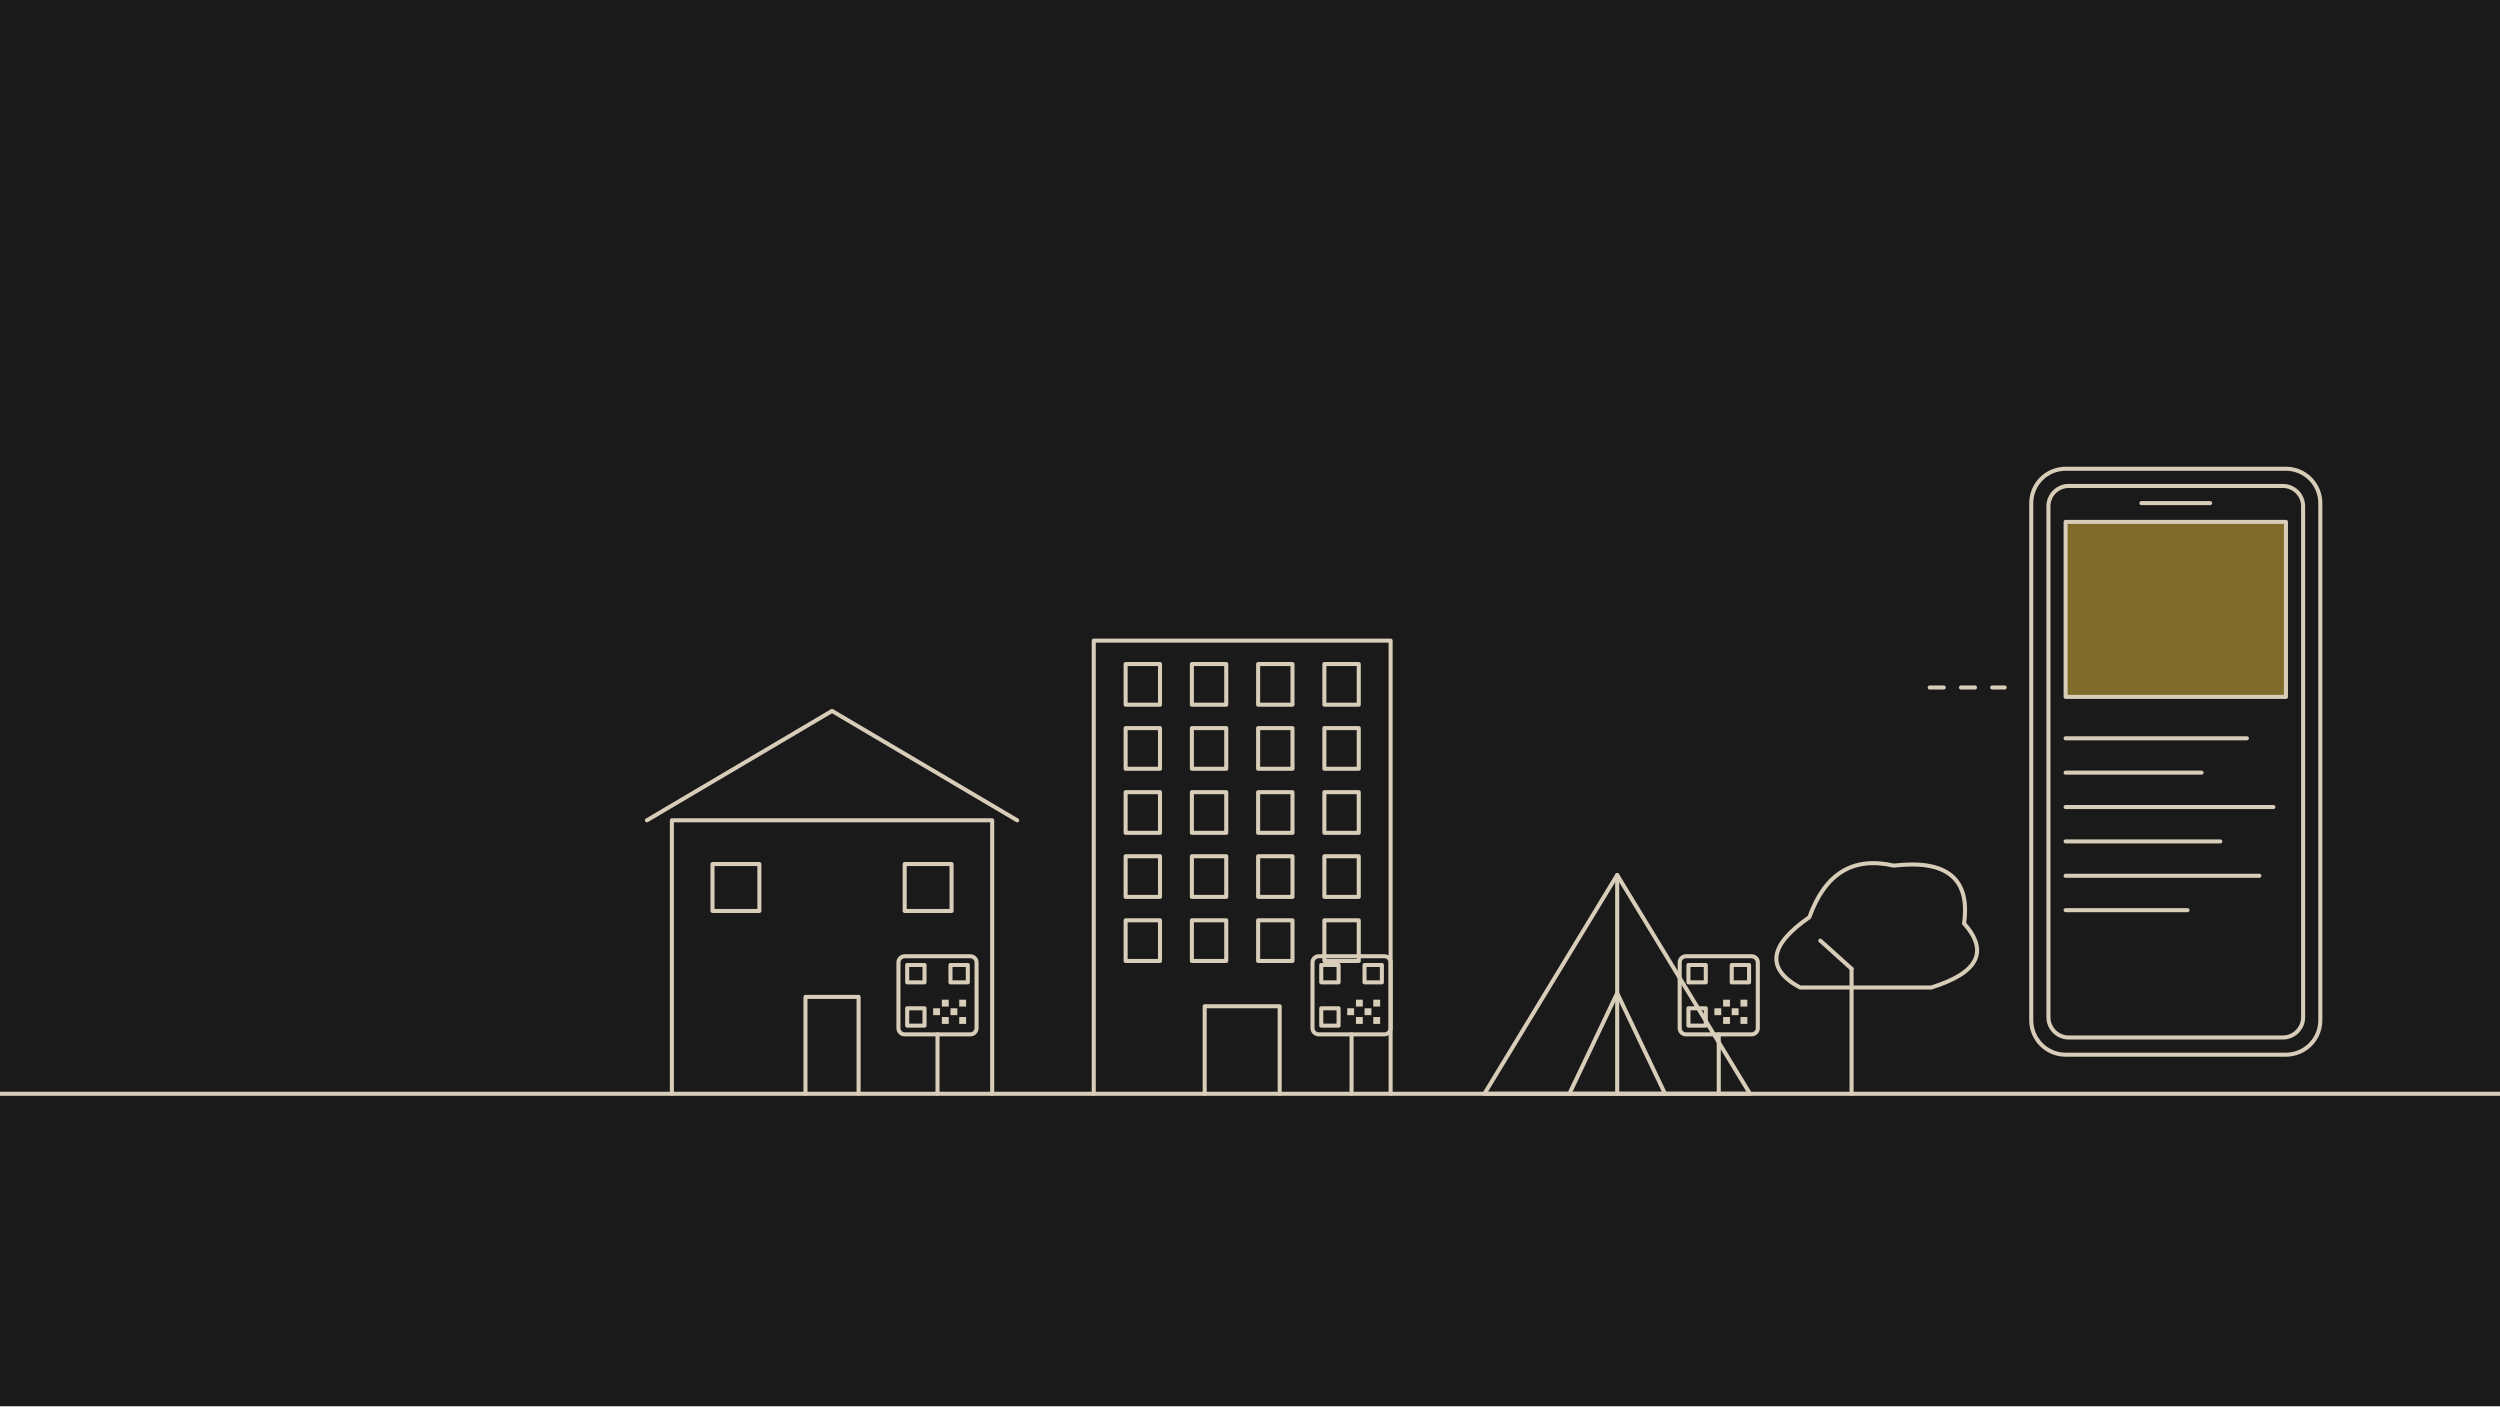
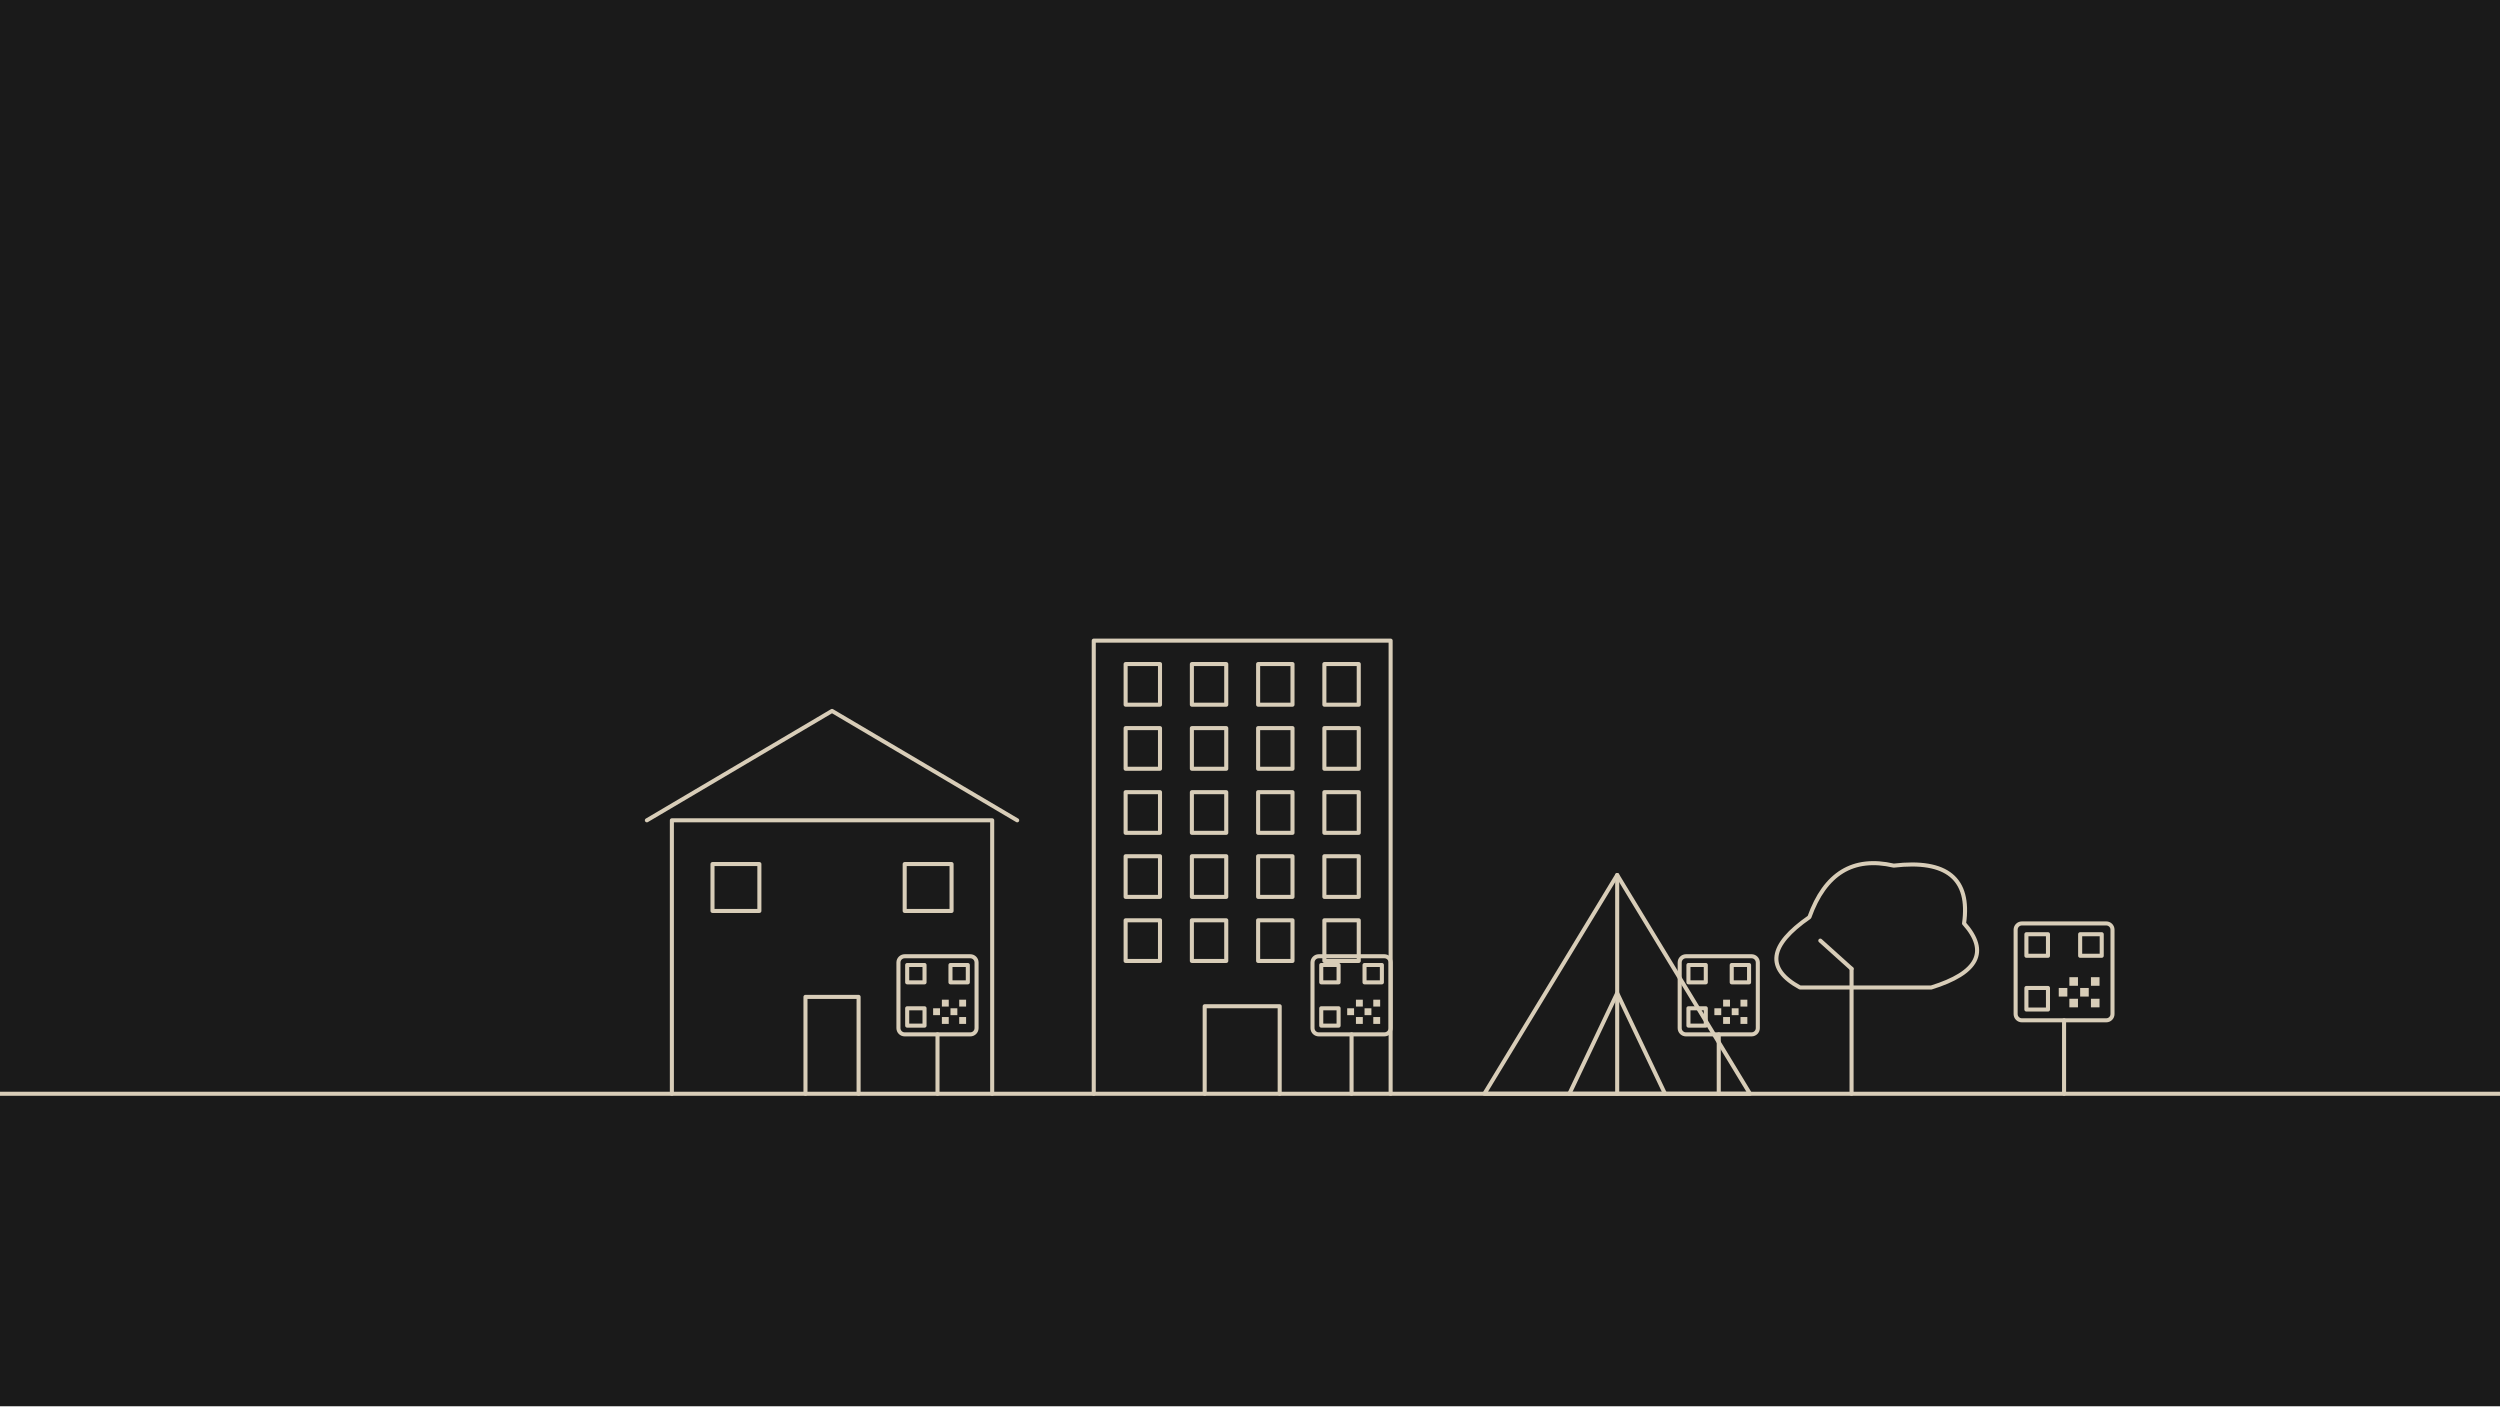
- <svg xmlns="http://www.w3.org/2000/svg" viewBox="0 0 1600 900" width="100%" height="100%" preserveAspectRatio="xMidYMid slice" role="img" aria-label="Ferienhaus, Hotel, Campingplatz und Veranstaltung — überall derselbe QR-Code">
+ <svg xmlns="http://www.w3.org/2000/svg" viewBox="0 0 1600 900" width="100%" height="100%" preserveAspectRatio="xMidYMid slice" role="img" aria-label="Ferienhaus, Hotel, Campingplatz und Veranstaltung: ueberall derselbe QR-Code">
  <rect width="1600" height="900" fill="#1A1A1A" />
  <g fill="none" stroke="#D8CDB8" stroke-width="2.6" stroke-linecap="round" stroke-linejoin="round">
    <path d="M0 700H1600" />
    <path d="M430 700V525h205v175" />
    <path d="M414 525L532.5 455L651 525" />
    <path d="M515.5 700v-62h34v62" />
    <rect x="456" y="553" width="30" height="30" />
    <rect x="579" y="553" width="30" height="30" />
    <path d="M600.0 700v-38" />
    <rect x="575" y="612" width="50" height="50" rx="4" />
    <rect x="580.6" y="617.6" width="11.1" height="11.1" />
    <rect x="608.3" y="617.6" width="11.1" height="11.1" />
    <rect x="580.6" y="645.3" width="11.1" height="11.1" />
    <rect x="602.8" y="639.8" width="4.4" height="4.4" stroke="none" fill="#D8CDB8" />
    <rect x="613.9" y="639.8" width="4.4" height="4.4" stroke="none" fill="#D8CDB8" />
    <rect x="602.8" y="650.9" width="4.4" height="4.4" stroke="none" fill="#D8CDB8" />
    <rect x="608.3" y="645.3" width="4.4" height="4.4" stroke="none" fill="#D8CDB8" />
    <rect x="613.9" y="650.9" width="4.4" height="4.4" stroke="none" fill="#D8CDB8" />
    <rect x="597.2" y="645.3" width="4.4" height="4.4" stroke="none" fill="#D8CDB8" />
    <path d="M700 700V410h190v290" />
    <rect x="720.4" y="425.0" width="22" height="26" />
    <rect x="762.8" y="425.0" width="22" height="26" />
    <rect x="805.2" y="425.0" width="22" height="26" />
    <rect x="847.6" y="425.0" width="22" height="26" />
    <rect x="720.4" y="466.0" width="22" height="26" />
    <rect x="762.8" y="466.0" width="22" height="26" />
    <rect x="805.2" y="466.0" width="22" height="26" />
    <rect x="847.6" y="466.0" width="22" height="26" />
    <rect x="720.4" y="507.0" width="22" height="26" />
    <rect x="762.8" y="507.0" width="22" height="26" />
    <rect x="805.2" y="507.0" width="22" height="26" />
    <rect x="847.6" y="507.0" width="22" height="26" />
    <rect x="720.4" y="548.0" width="22" height="26" />
    <rect x="762.8" y="548.0" width="22" height="26" />
    <rect x="805.2" y="548.0" width="22" height="26" />
    <rect x="847.6" y="548.0" width="22" height="26" />
    <rect x="720.4" y="589.0" width="22" height="26" />
    <rect x="762.8" y="589.0" width="22" height="26" />
    <rect x="805.2" y="589.0" width="22" height="26" />
    <rect x="847.6" y="589.0" width="22" height="26" />
    <path d="M771.0 700v-56h48v56" />
    <path d="M865.0 700v-38" />
    <rect x="840" y="612" width="50" height="50" rx="4" />
    <rect x="845.6" y="617.6" width="11.1" height="11.1" />
    <rect x="873.3" y="617.6" width="11.1" height="11.1" />
    <rect x="845.6" y="645.3" width="11.1" height="11.1" />
    <rect x="867.8" y="639.8" width="4.4" height="4.4" stroke="none" fill="#D8CDB8" />
    <rect x="878.9" y="639.8" width="4.4" height="4.4" stroke="none" fill="#D8CDB8" />
    <rect x="867.8" y="650.9" width="4.4" height="4.4" stroke="none" fill="#D8CDB8" />
    <rect x="873.3" y="645.3" width="4.4" height="4.4" stroke="none" fill="#D8CDB8" />
    <rect x="878.9" y="650.9" width="4.4" height="4.4" stroke="none" fill="#D8CDB8" />
    <rect x="862.2" y="645.3" width="4.4" height="4.4" stroke="none" fill="#D8CDB8" />
    <path d="M950 700L1035.0 560L1120 700Z" />
    <path d="M1035.0 560V700" />
    <path d="M1004.4 700l30.6 -64.4l30.6 64.4" />
    <path d="M1100.0 700v-38" />
    <rect x="1075" y="612" width="50" height="50" rx="4" />
    <rect x="1080.6" y="617.6" width="11.1" height="11.1" />
    <rect x="1108.3" y="617.6" width="11.1" height="11.1" />
    <rect x="1080.6" y="645.3" width="11.1" height="11.1" />
    <rect x="1102.8" y="639.8" width="4.4" height="4.4" stroke="none" fill="#D8CDB8" />
    <rect x="1113.9" y="639.8" width="4.4" height="4.4" stroke="none" fill="#D8CDB8" />
    <rect x="1102.8" y="650.9" width="4.4" height="4.4" stroke="none" fill="#D8CDB8" />
    <rect x="1108.3" y="645.3" width="4.4" height="4.4" stroke="none" fill="#D8CDB8" />
    <rect x="1113.9" y="650.9" width="4.4" height="4.4" stroke="none" fill="#D8CDB8" />
    <rect x="1097.2" y="645.3" width="4.4" height="4.4" stroke="none" fill="#D8CDB8" />
    <path d="M1185 700v-80" />
    <path d="M1152 632q-33 -18 6 -45q15 -42 54 -33q51 -6 45 37q24 27 -21 41Z" />
    <path d="M1185 620l-20 -18" />
-     <rect x="1300" y="300" width="185" height="375" rx="22" />
-     <rect x="1311" y="311" width="163" height="353" rx="13" />
-     <path d="M1370.5 322h44" />
-     <rect x="1322" y="334" width="141" height="112" fill="#D4AF37" stroke="none" opacity="0.55" />
-     <rect x="1322" y="334" width="141" height="112" />
-     <path d="M1322 472.5h116" />
-     <path d="M1322 494.5h87" />
-     <path d="M1322 516.5h133" />
-     <path d="M1322 538.5h99" />
-     <path d="M1322 560.5h124" />
-     <path d="M1322 582.5h78" />
-     <path d="M1235 440h48" stroke-dasharray="9 11" />
+     <path d="M1321.0 700v-47" />
+     <rect x="1290" y="591" width="62" height="62" rx="4" />
+     <rect x="1296.9" y="597.9" width="13.8" height="13.8" />
+     <rect x="1331.3" y="597.9" width="13.8" height="13.8" />
+     <rect x="1296.9" y="632.3" width="13.8" height="13.8" />
+     <rect x="1324.4" y="625.4" width="5.5" height="5.5" stroke="none" fill="#D8CDB8" />
+     <rect x="1338.2" y="625.4" width="5.5" height="5.5" stroke="none" fill="#D8CDB8" />
+     <rect x="1324.4" y="639.2" width="5.5" height="5.5" stroke="none" fill="#D8CDB8" />
+     <rect x="1331.3" y="632.3" width="5.5" height="5.5" stroke="none" fill="#D8CDB8" />
+     <rect x="1338.2" y="639.2" width="5.5" height="5.5" stroke="none" fill="#D8CDB8" />
+     <rect x="1317.6" y="632.3" width="5.5" height="5.5" stroke="none" fill="#D8CDB8" />
  </g>
</svg>
